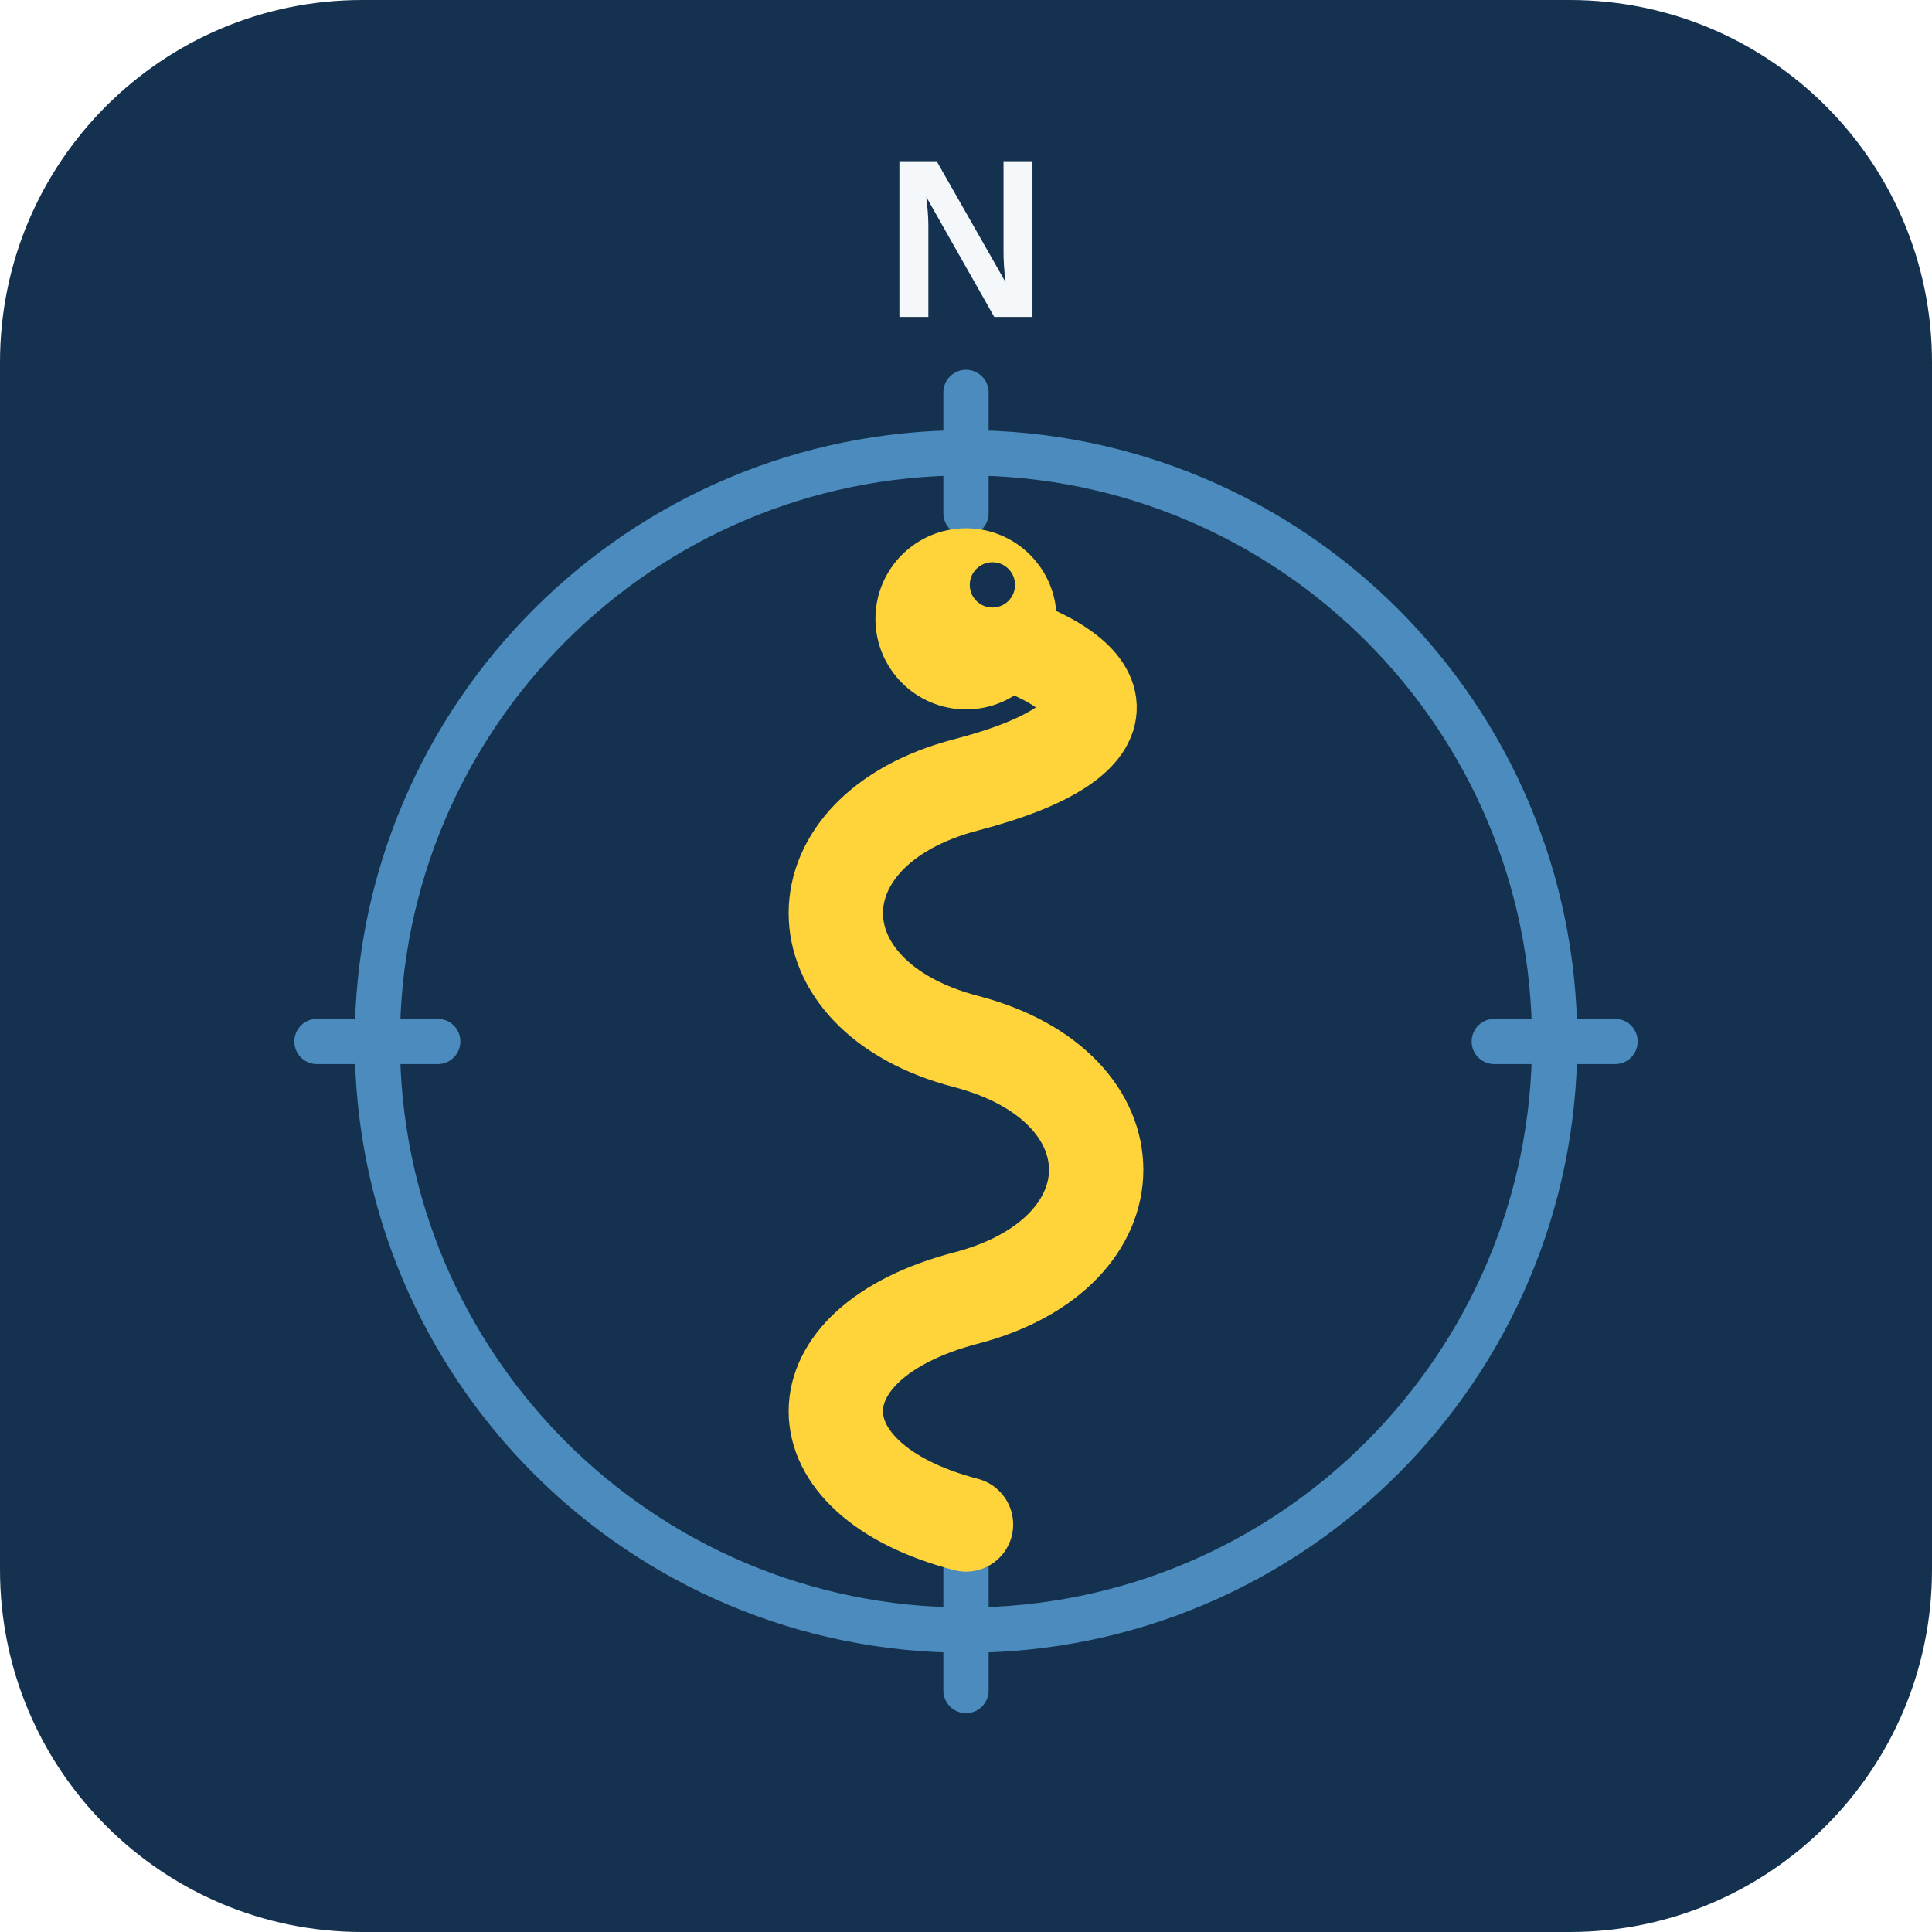
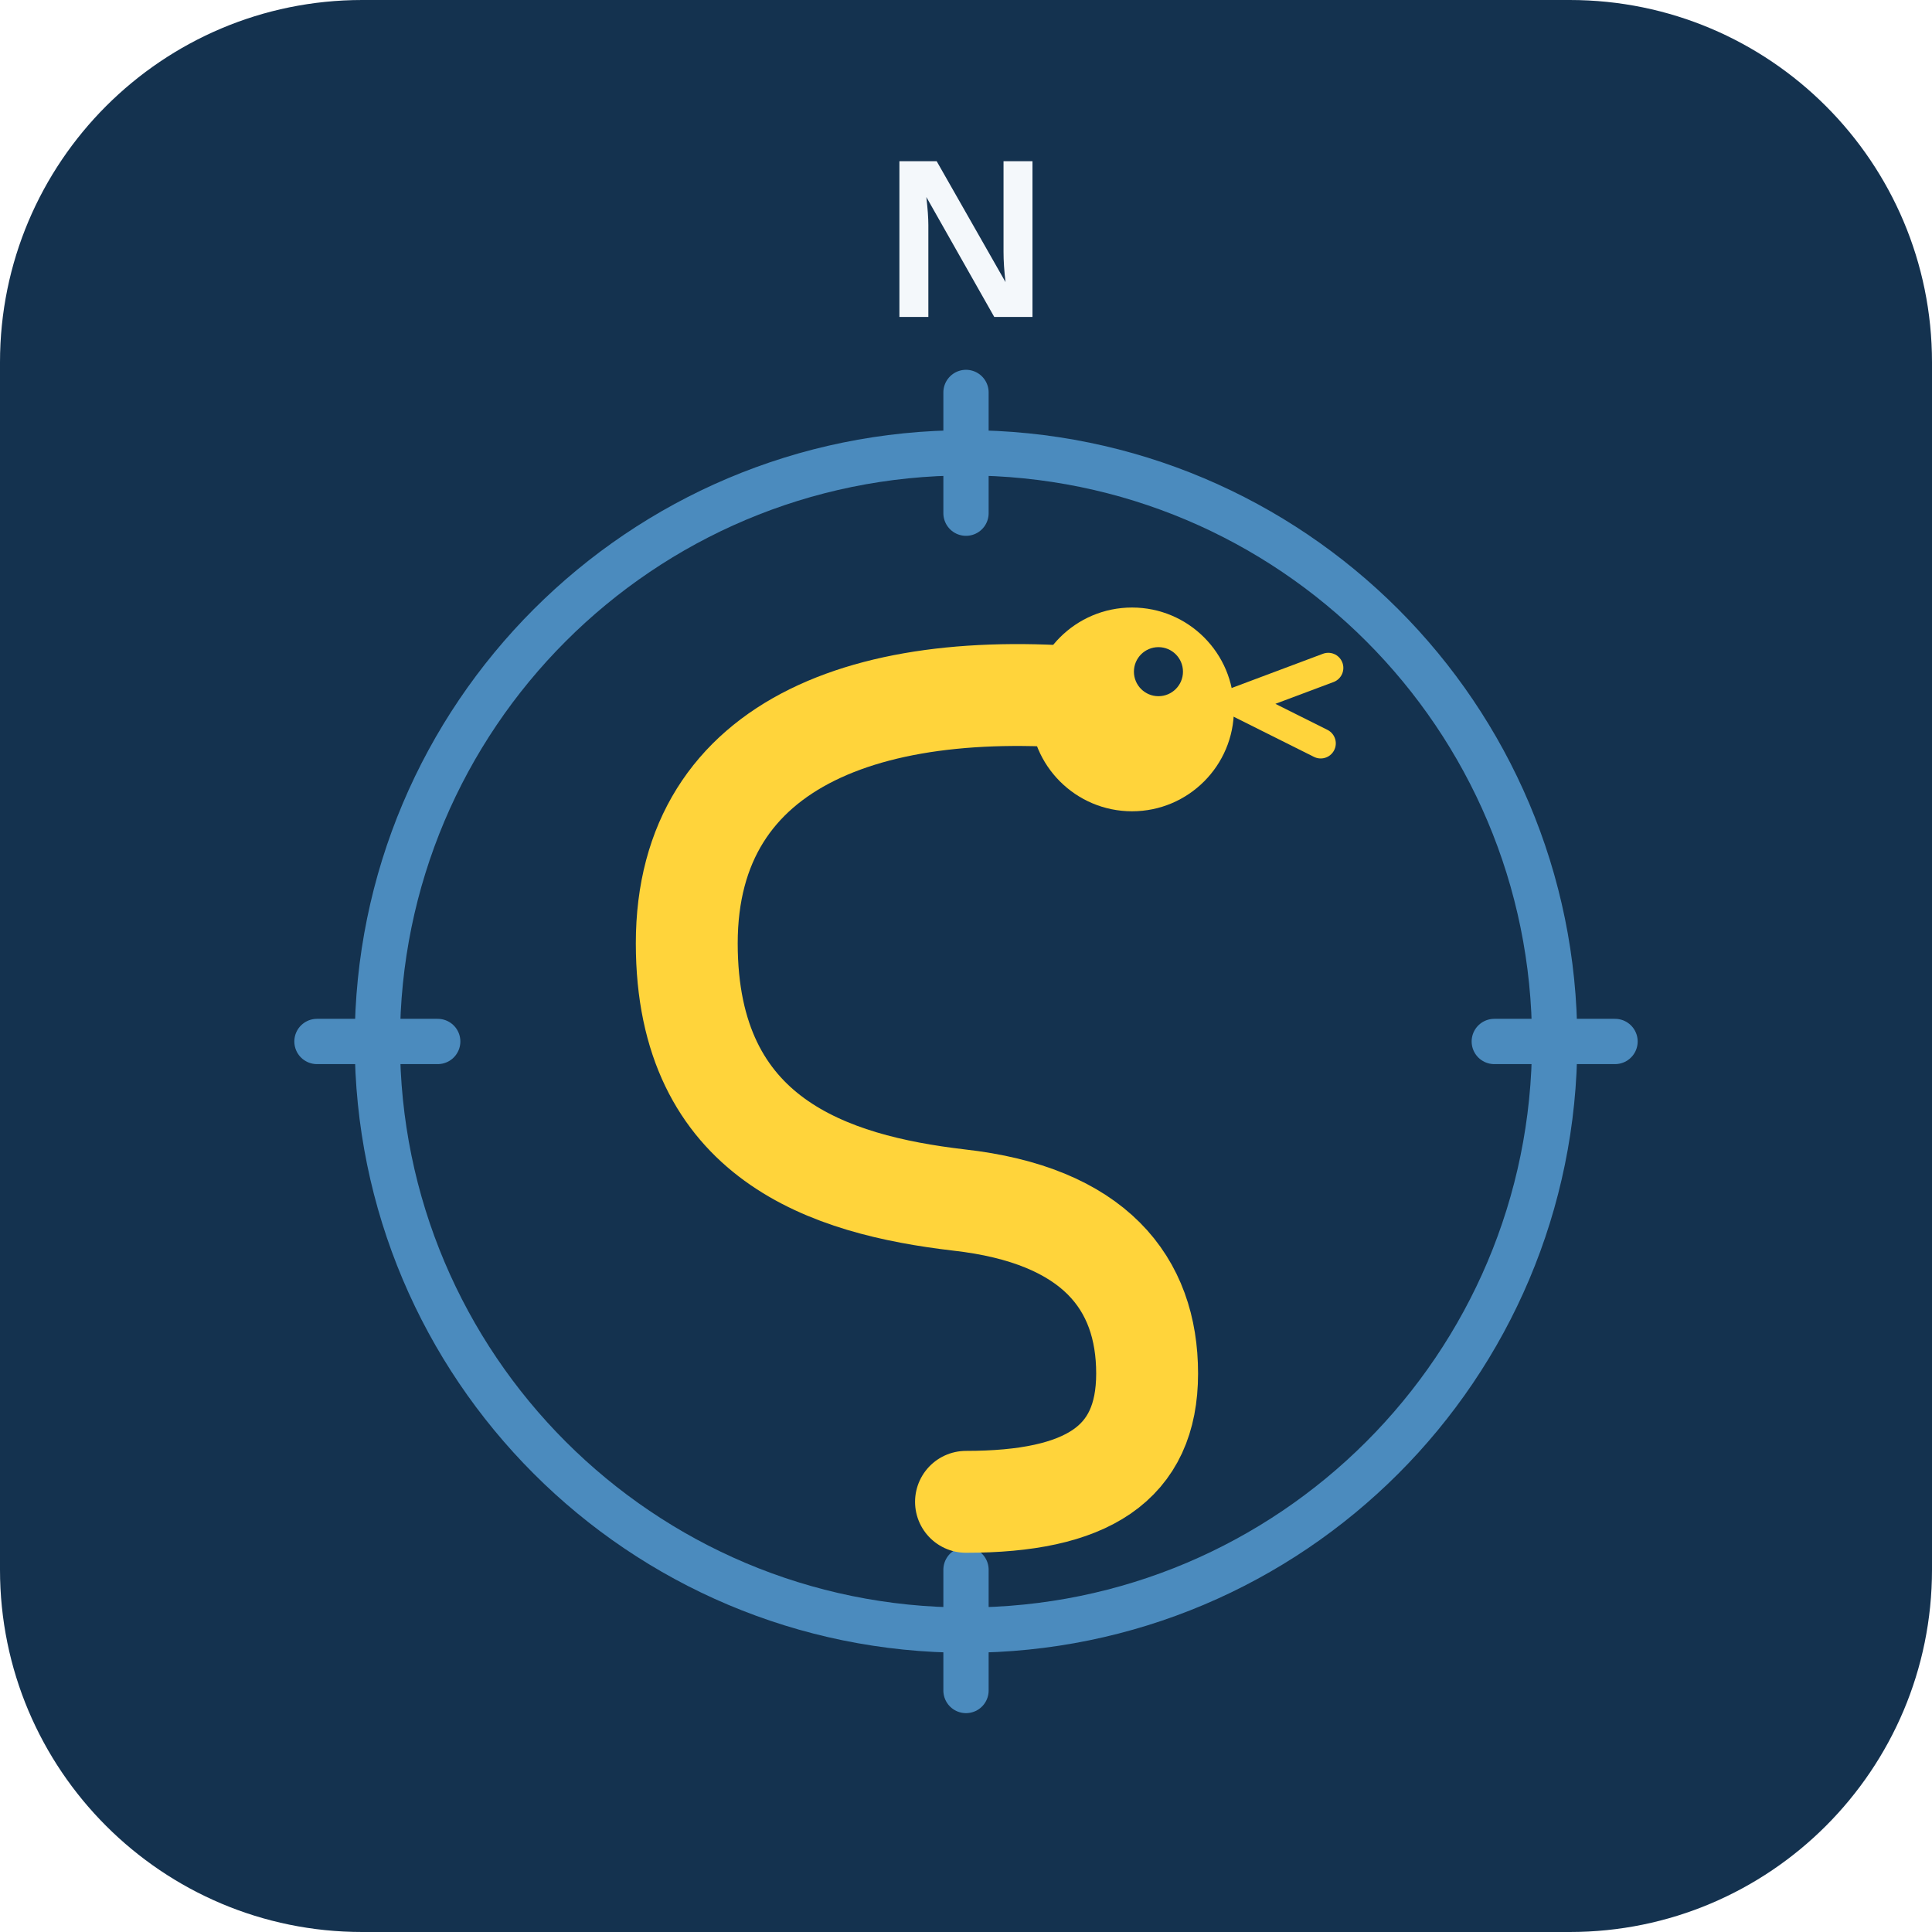
<svg xmlns="http://www.w3.org/2000/svg" width="512" height="512" viewBox="0 0 512 512">
  <rect width="512" height="512" rx="96" fill="#14324F" />
  <circle cx="256" cy="276" r="156" fill="none" stroke="#4B8BBE" stroke-width="12" />
  <path d="M256,104 V136 M256,416 V448 M84,276 H116 M396,276 H428" stroke="#4B8BBE" stroke-width="12" stroke-linecap="round" />
  <text x="256" y="84" text-anchor="middle" font-family="Arial, Helvetica, sans-serif" font-weight="bold" font-size="60" fill="#F4F8FB">N</text>
-   <path d="M 256,404 C 210,392 210,356 256,344 S 302,288 256,276 S 210,220 256,208 S 296,178 260,168" fill="none" stroke="#FFD43B" stroke-width="25" stroke-linecap="round" />
-   <circle cx="256" cy="164" r="24" fill="#FFD43B" />
-   <circle cx="263" cy="155" r="6" fill="#14324F" />
+   <path d="M 298,186 C 232,178 182,196 182,250 C 182,302 220,314 254,318 C 290,322 304,340 304,364 C 304,388 288,398 256,398" fill="none" stroke="#FFD43B" stroke-width="27" stroke-linecap="round" />
+   <circle cx="300" cy="188" r="27" fill="#FFD43B" />
+   <circle cx="307" cy="178" r="6.5" fill="#14324F" />
+   <path d="M 328,186 L 352,177 M 328,186 L 350,197" stroke="#FFD43B" stroke-width="8" stroke-linecap="round" />
</svg>
